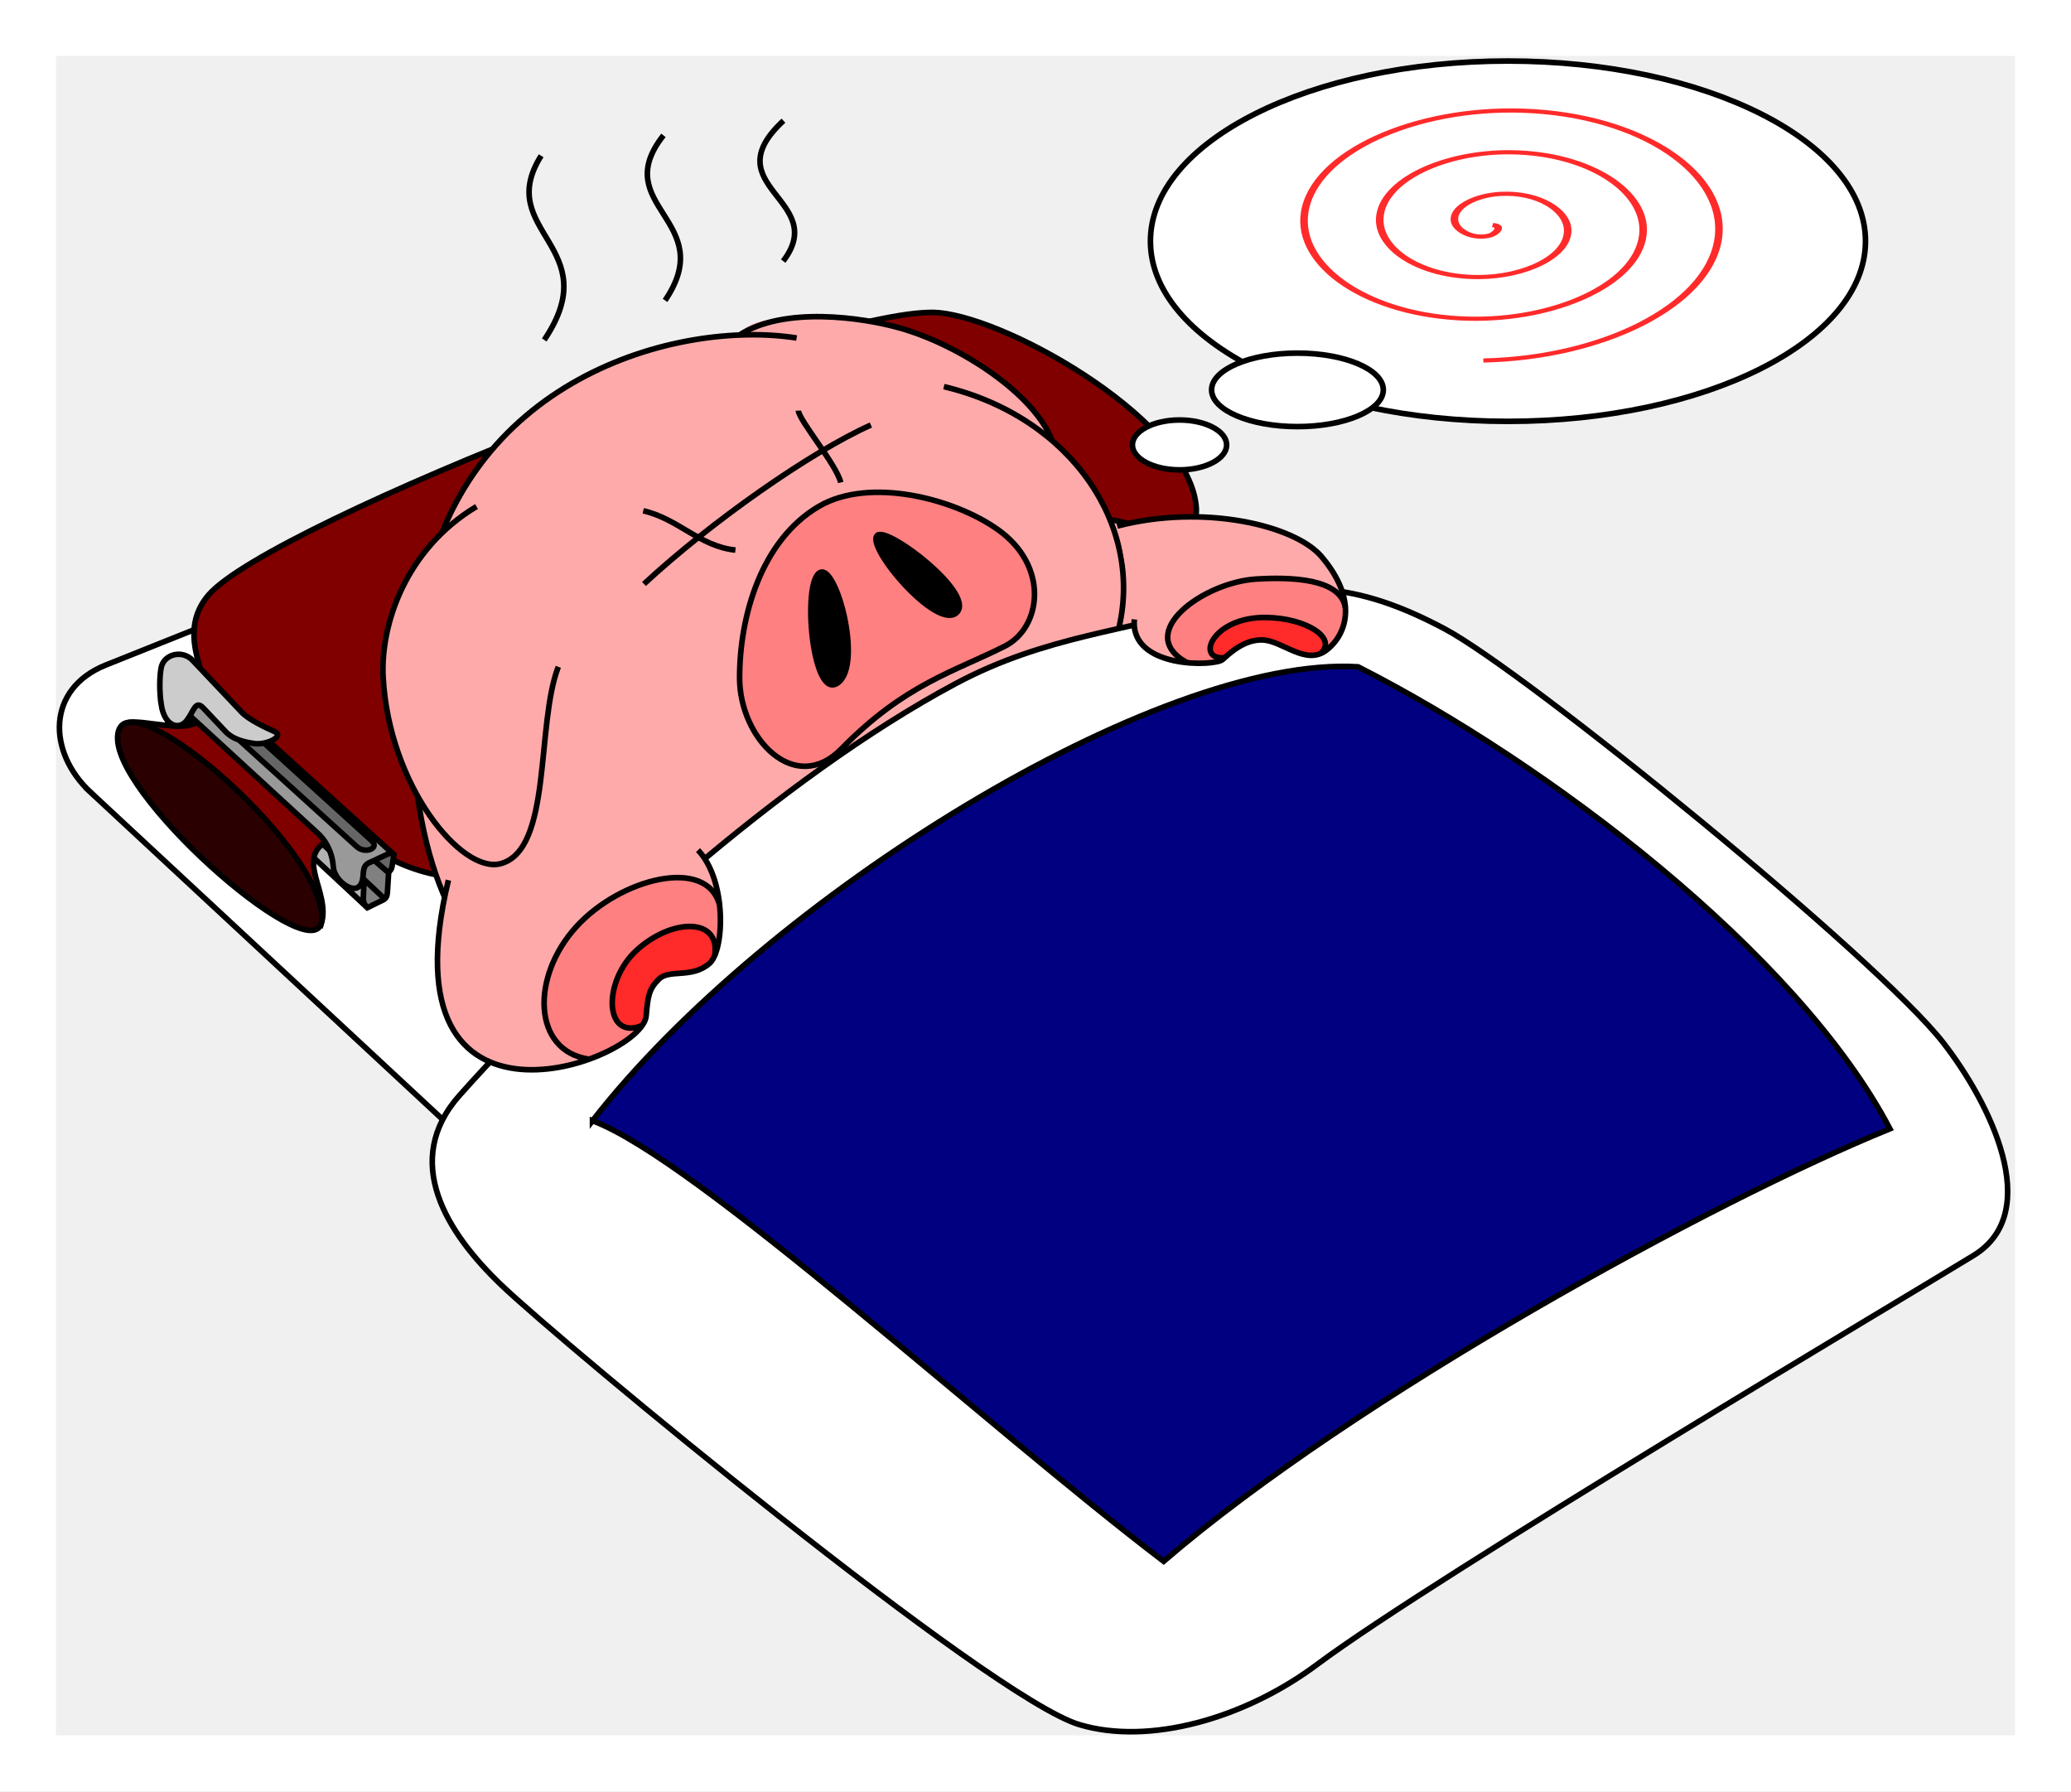
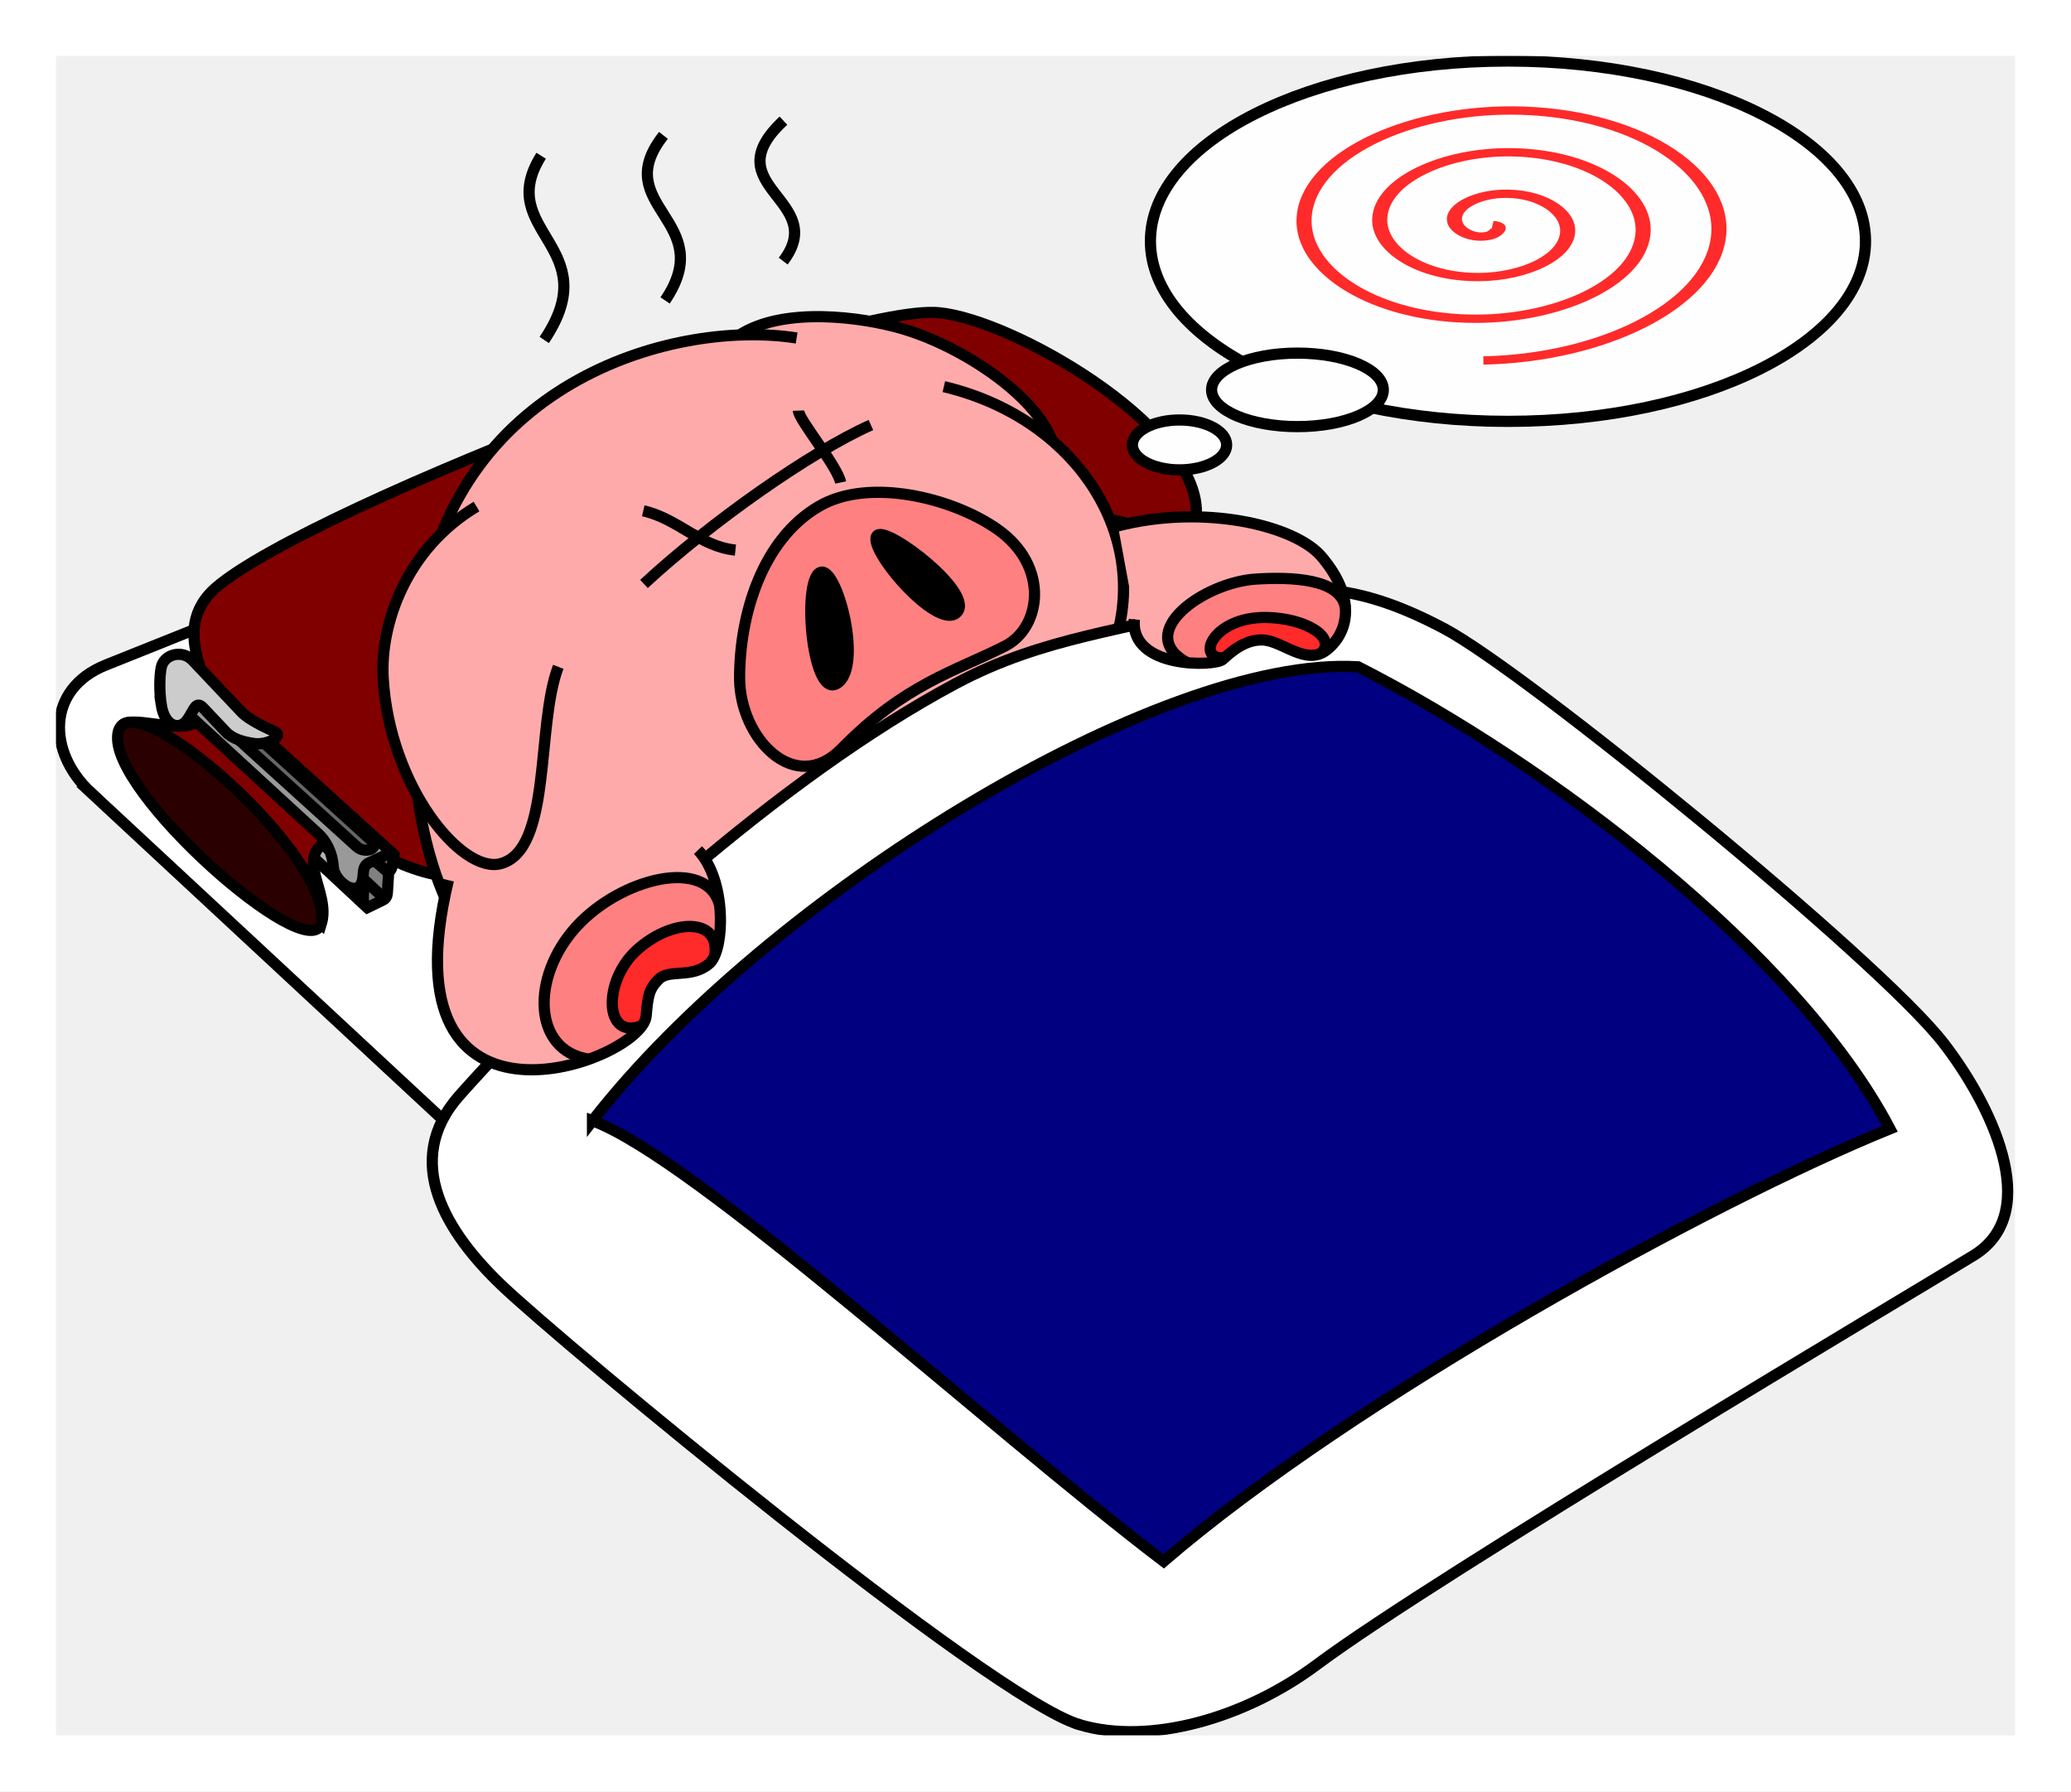
<svg xmlns="http://www.w3.org/2000/svg" xmlns:xlink="http://www.w3.org/1999/xlink" width="370" height="320" id="svg2" version="1.1" enable-background="new">
  <defs id="defs4">
    <linearGradient id="linearGradient12499-5-3">
      <stop id="stop12501-0-8" offset="0" style="stop-color:#ffd5d5;stop-opacity:1;" />
      <stop id="stop12503-9-9" offset="1" style="stop-color:#ffd5d5;stop-opacity:0;" />
    </linearGradient>
    <linearGradient id="linearGradient12499-5">
      <stop id="stop12501-0" offset="0" style="stop-color:#ffd5d5;stop-opacity:1;" />
      <stop id="stop12503-9" offset="1" style="stop-color:#ffd5d5;stop-opacity:0;" />
    </linearGradient>
    <linearGradient id="linearGradient12499-8">
      <stop id="stop12501-6" offset="0" style="stop-color:#ffd5d5;stop-opacity:1;" />
      <stop id="stop12503-0" offset="1" style="stop-color:#ffd5d5;stop-opacity:0;" />
    </linearGradient>
    <linearGradient gradientTransform="translate(0,-7)" gradientUnits="userSpaceOnUse" y2="78.526" x2="178.782" y1="135.026" x1="175.86" id="linearGradient12505-2" xlink:href="#linearGradient12499-8" />
    <linearGradient id="linearGradient12499-9">
      <stop id="stop12501-8" offset="0" style="stop-color:#ffd5d5;stop-opacity:1;" />
      <stop id="stop12503-6" offset="1" style="stop-color:#ffd5d5;stop-opacity:0;" />
    </linearGradient>
    <linearGradient gradientTransform="translate(0,-7)" gradientUnits="userSpaceOnUse" y2="78.526" x2="178.782" y1="135.026" x1="175.86" id="linearGradient12505-1" xlink:href="#linearGradient12499-9" />
    <linearGradient id="linearGradient12499">
      <stop id="stop12501" offset="0" style="stop-color:#ffd5d5;stop-opacity:1;" />
      <stop id="stop12503" offset="1" style="stop-color:#ffd5d5;stop-opacity:0;" />
    </linearGradient>
    <linearGradient xlink:href="#linearGradient12499" id="linearGradient4842" gradientUnits="userSpaceOnUse" gradientTransform="matrix(0.9832367,-0.1823339,0.1823339,0.9832367,74.73669,42.60225)" x1="175.86" y1="135.026" x2="180.123" y2="104.201" />
    <linearGradient xlink:href="#linearGradient12499-5" id="linearGradient4848" gradientUnits="userSpaceOnUse" gradientTransform="matrix(0.9958606,-0.09089341,0.09089341,0.9958606,90.23407,51.0497)" x1="184.389" y1="140.775" x2="178.004" y2="106.502" />
    <linearGradient xlink:href="#linearGradient12499-5-3" id="linearGradient4854" gradientUnits="userSpaceOnUse" gradientTransform="matrix(0.9985031,0.05469451,-0.05469451,0.9985031,114.0699,56.17685)" x1="186.741" y1="139.741" x2="168.636" y2="87.226" />
-     <filter id="filter21076">
-       <feBlend id="feBlend21078" in2="BackgroundImage" mode="multiply" />
-     </filter>
  </defs>
  <g id="layer2" style="display:none">
    <path style="fill:none;stroke:#0000ff;stroke-width:1px;stroke-linecap:butt;stroke-linejoin:miter;stroke-opacity:1" d="M 10,310 360,10" id="path3025" />
    <path style="fill:none;stroke:#0000ff;stroke-width:1px;stroke-linecap:butt;stroke-linejoin:miter;stroke-opacity:1" d="M 10,10 360,310" id="path3027" />
    <path style="fill:none;stroke:#ff0000;stroke-width:1px;stroke-linecap:butt;stroke-linejoin:miter;stroke-opacity:1;display:inline" d="m 10,0 0,320" id="path3006" />
    <path style="fill:none;stroke:#ff0000;stroke-width:1px;stroke-linecap:butt;stroke-linejoin:miter;stroke-opacity:1;display:inline" d="m 360,0 0,320" id="path3010" />
    <path style="fill:none;stroke:#ff0000;stroke-width:1px;stroke-linecap:butt;stroke-linejoin:miter;stroke-opacity:1;display:inline" d="M 0,10 370,10" id="path3016" />
    <path transform="translate(84.7158,27.7117)" style="fill:none;stroke:#ff0000;stroke-width:1px;stroke-linecap:butt;stroke-linejoin:miter;stroke-opacity:1;display:inline" d="m -84.716,282.288 370,0" id="path3018" />
  </g>
  <g id="layer15">
-     <path id="path11550" d="M 16.166,141.519 179.705,293.474 c 8.6,7.991 20.249,10.825 31.866,4.399 l 130.669,-72.272 c 5.832,-3.226 9.64,-10.924 0.913,-18.051 L 172.615,68.272 c -4.419,-3.609 -10.753,-6.695 -17.124,-4.145 L 18.907,118.801 c -10.676,4.274 -10.423,15.579 -2.74,22.718 z" style="fill:#ffffff;stroke:#000000;stroke-width:1;stroke-linecap:butt;stroke-linejoin:miter;stroke-opacity:1;display:inline" />
+     <path id="path11550" d="M 16.166,141.519 179.705,293.474 c 8.6,7.991 20.249,10.825 31.866,4.399 l 130.669,-72.272 c 5.832,-3.226 9.64,-10.924 0.913,-18.051 L 172.615,68.272 c -4.419,-3.609 -10.753,-6.695 -17.124,-4.145 L 18.907,118.801 c -10.676,4.274 -10.423,15.579 -2.74,22.718 z" style="fill:#ffffff;stroke:#000000;stroke-width:2;stroke-linecap:butt;stroke-linejoin:miter;stroke-opacity:1;display:inline" />
  </g>
  <g id="layer14">
-     <path id="path11546" d="M 37.253,106.289 C 48.304,93.403 149.232,54.057 167.809,55.87 180.894,57.147 212.935,75.533 213.734,90.86 214.784,111.018 100.826,157.897 82.461,156.856 69.233,156.107 63.578,147.799 59.193,149.906 L 35.556,128.877 c 5.884,-3.574 -5.79,-13.857 1.697,-22.588 z" style="fill:#800000;stroke:#000000;stroke-width:1;stroke-linecap:butt;stroke-linejoin:miter;stroke-opacity:1;display:inline" />
-     <path id="path5751-1-7" d="m 63.213,146.327 7.171,6.394 c -0.076,0.502 -0.242,1.322 -0.338,2.028 -0.315,2.313 -4.741,1.536 -5.271,-2.622 0.119,-2.973 -1.123,-4.257 -1.561,-5.8 z" style="fill:#666666;stroke:#000000;stroke-width:1;stroke-linecap:butt;stroke-linejoin:miter;stroke-opacity:1;display:inline" />
-     <path id="path5751-1-1" d="m 61.938,149.439 7.493,6.477 -0.22,3.553 c -0.035,0.557 -0.253,1.049 -0.726,1.281 l -2.837,1.388 -7.458,-7.012 3.64,-0.512 z" style="fill:#808080;stroke:#000000;stroke-width:1;stroke-linecap:butt;stroke-linejoin:miter;stroke-opacity:1;display:inline" />
-     <path id="path5823" d="m 68.73,160.584 -5.291,-4.969" style="fill:none;stroke:#000000;stroke-width:1;stroke-linecap:butt;stroke-linejoin:miter;stroke-opacity:1" />
-     <path id="path5751-1" d="m 29.608,125.054 35.425,32.512 -0.131,2.836 c -0.042,0.911 0.441,1.559 0.92,1.899 L 30.498,129.543 c -0.448,-0.415 -0.733,-1.068 -0.768,-1.821 z" style="fill:#b3b3b3;stroke:#000000;stroke-width:1;stroke-linecap:butt;stroke-linejoin:miter;stroke-opacity:1;display:inline" />
-     <path id="path11546-5" d="m 58.852,150.041 c -6.439,3.095 0.293,9.291 -1.447,14.979 L 21.628,129.818 c 1.253,-2.376 10.036,1.351 13.587,-0.806 z" style="fill:#800000;stroke:#000000;stroke-width:1;stroke-linecap:butt;stroke-linejoin:miter;stroke-opacity:1;display:inline" />
-     <path id="path5782" d="m 33.846,119.553 36.712,33.284 c -0.337,-0.372 -0.791,-0.491 -1.415,-0.2 l -2.94,1.372 c -1.579,0.573 -1.16,1.893 -1.436,3.172 -0.745,3.45 -5.043,0.292 -5.22,-2.281 -0.204,-2.961 -1.526,-4.863 -2.64,-5.919 l -27.249,-25.039 -0.032,-2.058 c -0.012,-0.756 0.102,-1.492 0.832,-1.693 l 2.766,-0.761 c 0.189,-0.052 0.426,-0.053 0.621,0.124 z" style="fill:#999999;stroke:#000000;stroke-width:1;stroke-linecap:butt;stroke-linejoin:miter;stroke-opacity:1" />
-     <path id="path5786" d="m 33.674,124.001 30.056,27.242 c 1.517,1.375 4.153,0.284 2.68,-1.054 L 37.012,123.492" style="fill:#666666;stroke:#000000;stroke-width:1;stroke-linecap:butt;stroke-linejoin:miter;stroke-opacity:1" />
-     <path id="path5749-7" d="M 21.018,132.178 C 20.321,118.876 57.986,151.123 57.502,164.213 57.131,174.266 21.618,143.634 21.018,132.178 z" style="fill:#2b0000;stroke:#000000;stroke-width:1;stroke-linecap:butt;stroke-linejoin:miter;stroke-opacity:1;display:inline" />
-     <path id="path5784" d="m 28.798,125.849 c 0.603,4.021 3.273,4.592 4.585,2.841 1.282,-1.712 1.541,-3.691 2.934,-2.216 l 4.031,4.266 c 1.227,1.299 3.17,1.811 5.081,2.084 2.234,0.318 5.452,-1.31 3.62,-2.132 -1.782,-0.8 -4.633,-2.156 -5.862,-3.455 l -8.756,-9.254 c -1.897,-2.005 -5.179,-1.096 -5.638,1.298 -0.285,1.489 -0.357,4.144 0.007,6.569 z" style="fill:#cccccc;stroke:#000000;stroke-width:1;stroke-linecap:butt;stroke-linejoin:miter;stroke-opacity:1" />
+     <path id="path11546" d="M 37.253,106.289 C 48.304,93.403 149.232,54.057 167.809,55.87 180.894,57.147 212.935,75.533 213.734,90.86 214.784,111.018 100.826,157.897 82.461,156.856 69.233,156.107 63.578,147.799 59.193,149.906 L 35.556,128.877 c 5.884,-3.574 -5.79,-13.857 1.697,-22.588 z" style="fill:#800000;stroke:#000000;stroke-width:2;stroke-linecap:butt;stroke-linejoin:miter;stroke-opacity:1;display:inline" />
+     <path id="path5751-1-7" d="m 63.213,146.327 7.171,6.394 c -0.076,0.502 -0.242,1.322 -0.338,2.028 -0.315,2.313 -4.741,1.536 -5.271,-2.622 0.119,-2.973 -1.123,-4.257 -1.561,-5.8 z" style="fill:#666666;stroke:#000000;stroke-width:2;stroke-linecap:butt;stroke-linejoin:miter;stroke-opacity:1;display:inline" />
+     <path id="path5751-1-1" d="m 61.938,149.439 7.493,6.477 -0.22,3.553 c -0.035,0.557 -0.253,1.049 -0.726,1.281 l -2.837,1.388 -7.458,-7.012 3.64,-0.512 z" style="fill:#808080;stroke:#000000;stroke-width:2;stroke-linecap:butt;stroke-linejoin:miter;stroke-opacity:1;display:inline" />
+     <path id="path5823" d="m 68.73,160.584 -5.291,-4.969" style="fill:none;stroke:#000000;stroke-width:2;stroke-linecap:butt;stroke-linejoin:miter;stroke-opacity:1" />
+     <path id="path5751-1" d="m 29.608,125.054 35.425,32.512 -0.131,2.836 c -0.042,0.911 0.441,1.559 0.92,1.899 L 30.498,129.543 c -0.448,-0.415 -0.733,-1.068 -0.768,-1.821 z" style="fill:#b3b3b3;stroke:#000000;stroke-width:2;stroke-linecap:butt;stroke-linejoin:miter;stroke-opacity:1;display:inline" />
+     <path id="path11546-5" d="m 58.852,150.041 c -6.439,3.095 0.293,9.291 -1.447,14.979 L 21.628,129.818 c 1.253,-2.376 10.036,1.351 13.587,-0.806 z" style="fill:#800000;stroke:#000000;stroke-width:2;stroke-linecap:butt;stroke-linejoin:miter;stroke-opacity:1;display:inline" />
+     <path id="path5782" d="m 33.846,119.553 36.712,33.284 c -0.337,-0.372 -0.791,-0.491 -1.415,-0.2 l -2.94,1.372 c -1.579,0.573 -1.16,1.893 -1.436,3.172 -0.745,3.45 -5.043,0.292 -5.22,-2.281 -0.204,-2.961 -1.526,-4.863 -2.64,-5.919 l -27.249,-25.039 -0.032,-2.058 c -0.012,-0.756 0.102,-1.492 0.832,-1.693 l 2.766,-0.761 c 0.189,-0.052 0.426,-0.053 0.621,0.124 z" style="fill:#999999;stroke:#000000;stroke-width:2;stroke-linecap:butt;stroke-linejoin:miter;stroke-opacity:1" />
+     <path id="path5786" d="m 33.674,124.001 30.056,27.242 c 1.517,1.375 4.153,0.284 2.68,-1.054 L 37.012,123.492" style="fill:#666666;stroke:#000000;stroke-width:2;stroke-linecap:butt;stroke-linejoin:miter;stroke-opacity:1" />
+     <path id="path5749-7" d="M 21.018,132.178 C 20.321,118.876 57.986,151.123 57.502,164.213 57.131,174.266 21.618,143.634 21.018,132.178 z" style="fill:#2b0000;stroke:#000000;stroke-width:2;stroke-linecap:butt;stroke-linejoin:miter;stroke-opacity:1;display:inline" />
+     <path id="path5784" d="m 28.798,125.849 c 0.603,4.021 3.273,4.592 4.585,2.841 1.282,-1.712 1.541,-3.691 2.934,-2.216 l 4.031,4.266 c 1.227,1.299 3.17,1.811 5.081,2.084 2.234,0.318 5.452,-1.31 3.62,-2.132 -1.782,-0.8 -4.633,-2.156 -5.862,-3.455 l -8.756,-9.254 c -1.897,-2.005 -5.179,-1.096 -5.638,1.298 -0.285,1.489 -0.357,4.144 0.007,6.569 z" style="fill:#cccccc;stroke:#000000;stroke-width:2;stroke-linecap:butt;stroke-linejoin:miter;stroke-opacity:1" />
  </g>
  <g id="layer11" style="display:inline">
    <g id="layer2-3" style="display:none" transform="translate(-91.14377,-13.14016)">
      <path style="fill:none;stroke:#0000ff;stroke-width:1px;stroke-linecap:butt;stroke-linejoin:miter;stroke-opacity:1" d="M 10.004,310 359.996,10.004" id="path3025-4" />
      <path style="fill:none;stroke:#0000ff;stroke-width:1px;stroke-linecap:butt;stroke-linejoin:miter;stroke-opacity:1" d="M 10.004,10 359.996,310.004" id="path3027-1" />
      <path style="fill:none;stroke:#ff0000;stroke-width:1px;stroke-linecap:butt;stroke-linejoin:miter;stroke-opacity:1;display:inline" d="M 9.997,-0.001 10,320" id="path3006-1" />
      <path style="fill:none;stroke:#ff0000;stroke-width:1px;stroke-linecap:butt;stroke-linejoin:miter;stroke-opacity:1;display:inline" d="M 360.004,0.004 359.996,319.996" id="path3010-3" />
      <path style="fill:none;stroke:#ff0000;stroke-width:1px;stroke-linecap:butt;stroke-linejoin:miter;stroke-opacity:1;display:inline" d="M 0,10 370,10" id="path3016-8" />
      <path transform="translate(84.7158,27.7117)" style="fill:none;stroke:#ff0000;stroke-width:1px;stroke-linecap:butt;stroke-linejoin:miter;stroke-opacity:1;display:inline" d="m -84.715,282.291 370.003,-0.003" id="path3018-7" />
    </g>
    <path id="path5468-4-3" d="M 89.951,201.93 C 86.958,191.819 87.301,177.775 87.535,170.857 79.15,165.046 68.799,140.543 75.337,108.309 82.952,70.759 114.263,60.583 132.057,59.862 c 2.7,-5.307 21.921,-2.803 28.827,-1.215 10.599,2.438 26.678,14.417 27.018,19.988 4.712,4.314 8.867,9.409 10.331,14.178 7.605,1.356 25.905,9.376 33.243,15.523 z" style="fill:#ffaaaa;stroke:none;display:inline" />
-     <path id="path5456-0" d="m 168.627,69.068 c 22.93,5.452 35.879,25.082 31.131,43.686" style="fill:none;stroke:#000000;stroke-width:1;stroke-linecap:butt;stroke-linejoin:miter;stroke-opacity:1;display:inline" />
-     <path id="path5458-9" d="m 142.325,60.381 c -21.188,-3.355 -60.297,7.171 -66.988,47.927 -5.537,33.725 3.753,57.883 12.138,62.664 m 0.129,-5.617 c -0.234,6.917 -0.487,25.404 2.322,36.522" style="fill:none;stroke:#000000;stroke-width:1;stroke-linecap:butt;stroke-linejoin:miter;stroke-opacity:1;display:inline" />
-     <path id="path5460-4" d="m 146.314,90.446 c -10.249,5.989 -14.204,19.561 -14.178,30.716 0.025,10.725 9.885,21.114 18.223,12.584 11.297,-11.558 20.25,-13.794 29.206,-18.339 6.461,-3.279 8.005,-14.256 -1.341,-20.839 -7.964,-5.61 -22.957,-9.354 -31.91,-4.123 z" style="fill:#ff8080;stroke:#000000;stroke-width:1;stroke-linecap:butt;stroke-linejoin:miter;stroke-opacity:1;display:inline" />
-     <path id="path5462-8" d="m 114.92,91.249 c 6.277,1.431 10.089,6.367 16.469,7.019" style="fill:none;stroke:#000000;stroke-width:1;stroke-linecap:butt;stroke-linejoin:miter;stroke-opacity:1;display:inline" />
-     <path id="path5464-8" d="m 150.197,86.191 c -0.66,-3.054 -7.499,-11.184 -7.559,-12.837" style="fill:none;stroke:#000000;stroke-width:1;stroke-linecap:butt;stroke-linejoin:miter;stroke-opacity:1;display:inline" />
-     <path id="path5468-4" d="m 132.068,59.876 c 7.986,-5.196 21.978,-3.195 28.793,-1.252 10.599,3.021 23.853,11.673 27.071,20.025" style="fill:none;stroke:#000000;stroke-width:1;stroke-linecap:butt;stroke-linejoin:miter;stroke-opacity:1;display:inline" />
-     <path id="path5470-5" d="m 85.136,90.486 c -12.724,7.629 -17.197,21.167 -16.681,30.564 1.063,19.338 14.021,35.15 21.02,33.228 9.197,-2.525 6.258,-24.752 10.268,-35.158" style="fill:#ffaaaa;stroke:#000000;stroke-width:1;stroke-linecap:butt;stroke-linejoin:miter;stroke-opacity:1;display:inline" />
-     <path id="path11475" d="m 115.051,104.32 c 11.929,-11.061 29.772,-23.589 40.543,-28.396" style="fill:none;stroke:#000000;stroke-width:1;stroke-linecap:butt;stroke-linejoin:miter;stroke-opacity:1" />
-     <path id="path11552" d="m 198.284,92.823 c 7.566,1.066 26.757,9.395 33.232,15.576" style="fill:none;stroke:#000000;stroke-width:1;stroke-linecap:butt;stroke-linejoin:miter;stroke-opacity:1" />
-     <path id="path5360-7" d="m 146.823,102.2 c 2.953,-0.205 7.421,17.37 2.577,19.958 -4.504,2.407 -6.197,-19.707 -2.577,-19.958 z" style="fill:#000000;stroke:#000000;stroke-width:1;stroke-linecap:butt;stroke-linejoin:miter;stroke-opacity:1;display:inline" />
-     <path id="path5362-4" d="m 156.768,95.616 c 1.849,-1.52 17.482,10.406 14.178,13.777 -3.419,3.488 -16.481,-11.884 -14.178,-13.777 z" style="fill:#000000;stroke:#000000;stroke-width:1;stroke-linecap:butt;stroke-linejoin:miter;stroke-opacity:1;display:inline" />
-     <path id="path3209" d="m 96.679,27.822 c -8.545,13.605 11.86,16.142 0.55,32.909" style="fill:none;stroke:#000000;stroke-width:1px;stroke-linecap:butt;stroke-linejoin:miter;stroke-opacity:1" />
-     <path id="path3211" d="m 118.532,24.183 c -9.977,12.657 9.994,15.207 0.288,29.486" style="fill:none;stroke:#000000;stroke-width:1px;stroke-linecap:butt;stroke-linejoin:miter;stroke-opacity:1" />
-     <path id="path3213" d="m 139.971,21.56 c -12.707,11.792 8.333,14.117 -0.048,25.086" style="fill:none;stroke:#000000;stroke-width:1px;stroke-linecap:butt;stroke-linejoin:miter;stroke-opacity:1" />
+     <path id="path5456-0" d="m 168.627,69.068 c 22.93,5.452 35.879,25.082 31.131,43.686" style="fill:none;stroke:#000000;stroke-width:2;stroke-linecap:butt;stroke-linejoin:miter;stroke-opacity:1;display:inline" />
+     <path id="path5458-9" d="m 142.325,60.381 c -21.188,-3.355 -60.297,7.171 -66.988,47.927 -5.537,33.725 3.753,57.883 12.138,62.664 m 0.129,-5.617 c -0.234,6.917 -0.487,25.404 2.322,36.522" style="fill:none;stroke:#000000;stroke-width:2;stroke-linecap:butt;stroke-linejoin:miter;stroke-opacity:1;display:inline" />
+     <path id="path5460-4" d="m 146.314,90.446 c -10.249,5.989 -14.204,19.561 -14.178,30.716 0.025,10.725 9.885,21.114 18.223,12.584 11.297,-11.558 20.25,-13.794 29.206,-18.339 6.461,-3.279 8.005,-14.256 -1.341,-20.839 -7.964,-5.61 -22.957,-9.354 -31.91,-4.123 z" style="fill:#ff8080;stroke:#000000;stroke-width:2;stroke-linecap:butt;stroke-linejoin:miter;stroke-opacity:1;display:inline" />
+     <path id="path5462-8" d="m 114.92,91.249 c 6.277,1.431 10.089,6.367 16.469,7.019" style="fill:none;stroke:#000000;stroke-width:2;stroke-linecap:butt;stroke-linejoin:miter;stroke-opacity:1;display:inline" />
+     <path id="path5464-8" d="m 150.197,86.191 c -0.66,-3.054 -7.499,-11.184 -7.559,-12.837" style="fill:none;stroke:#000000;stroke-width:2;stroke-linecap:butt;stroke-linejoin:miter;stroke-opacity:1;display:inline" />
+     <path id="path5468-4" d="m 132.068,59.876 c 7.986,-5.196 21.978,-3.195 28.793,-1.252 10.599,3.021 23.853,11.673 27.071,20.025" style="fill:none;stroke:#000000;stroke-width:2;stroke-linecap:butt;stroke-linejoin:miter;stroke-opacity:1;display:inline" />
+     <path id="path5470-5" d="m 85.136,90.486 c -12.724,7.629 -17.197,21.167 -16.681,30.564 1.063,19.338 14.021,35.15 21.02,33.228 9.197,-2.525 6.258,-24.752 10.268,-35.158" style="fill:#ffaaaa;stroke:#000000;stroke-width:2;stroke-linecap:butt;stroke-linejoin:miter;stroke-opacity:1;display:inline" />
+     <path id="path11475" d="m 115.051,104.32 c 11.929,-11.061 29.772,-23.589 40.543,-28.396" style="fill:none;stroke:#000000;stroke-width:2;stroke-linecap:butt;stroke-linejoin:miter;stroke-opacity:1" />
+     <path id="path11552" d="m 198.284,92.823 c 7.566,1.066 26.757,9.395 33.232,15.576" style="fill:none;stroke:#000000;stroke-width:2;stroke-linecap:butt;stroke-linejoin:miter;stroke-opacity:1" />
+     <path id="path5360-7" d="m 146.823,102.2 c 2.953,-0.205 7.421,17.37 2.577,19.958 -4.504,2.407 -6.197,-19.707 -2.577,-19.958 z" style="fill:#000000;stroke:#000000;stroke-width:2;stroke-linecap:butt;stroke-linejoin:miter;stroke-opacity:1;display:inline" />
+     <path id="path5362-4" d="m 156.768,95.616 c 1.849,-1.52 17.482,10.406 14.178,13.777 -3.419,3.488 -16.481,-11.884 -14.178,-13.777 z" style="fill:#000000;stroke:#000000;stroke-width:2;stroke-linecap:butt;stroke-linejoin:miter;stroke-opacity:1;display:inline" />
+     <path id="path3209" d="m 96.679,27.822 c -8.545,13.605 11.86,16.142 0.55,32.909" style="fill:none;stroke:#000000;stroke-width:2;stroke-linecap:butt;stroke-linejoin:miter;stroke-opacity:1" />
+     <path id="path3211" d="m 118.532,24.183 c -9.977,12.657 9.994,15.207 0.288,29.486" style="fill:none;stroke:#000000;stroke-width:2;stroke-linecap:butt;stroke-linejoin:miter;stroke-opacity:1" />
+     <path id="path3213" d="m 139.971,21.56 c -12.707,11.792 8.333,14.117 -0.048,25.086" style="fill:none;stroke:#000000;stroke-width:2;stroke-linecap:butt;stroke-linejoin:miter;stroke-opacity:1" />
  </g>
  <g id="layer12" style="display:inline">
-     <path id="path10821-6" d="M 192.896,308.109 C 176.861,303.366 100.455,239.994 89.56,229.553 79.903,220.3 71.585,207.465 82.137,195.632 c 22.014,-24.687 57.387,-56.827 88.548,-73.486 16.202,-8.661 30.973,-9.386 45.451,-13.985 16.448,-5.224 27.736,-3.372 41.937,4.163 14.675,7.786 77.397,58.901 89.092,73.932 8.284,10.647 18.116,30.21 5.47,37.996 -11.317,6.967 -96.073,57.222 -117.332,73.095 -12.964,9.679 -29.95,14.449 -42.407,10.763 z" style="fill:#ffffff;stroke:#000000;stroke-width:1;stroke-linecap:butt;stroke-linejoin:miter;stroke-opacity:1;display:inline" />
-     <path id="path11548" d="m 105.854,200.208 c 18.559,6.906 70.179,54.447 102.044,78.706 33.943,-29.23 98.05,-64.406 129.753,-77.263 -16.566,-31.547 -61.317,-65.406 -95.015,-82.531 -35.649,-2.149 -105.777,41.229 -136.782,81.089 z" style="fill:#000080;stroke:#000000;stroke-width:1;stroke-linecap:butt;stroke-linejoin:miter;stroke-opacity:1;display:inline" />
+     <path id="path10821-6" d="M 192.896,308.109 C 176.861,303.366 100.455,239.994 89.56,229.553 79.903,220.3 71.585,207.465 82.137,195.632 c 22.014,-24.687 57.387,-56.827 88.548,-73.486 16.202,-8.661 30.973,-9.386 45.451,-13.985 16.448,-5.224 27.736,-3.372 41.937,4.163 14.675,7.786 77.397,58.901 89.092,73.932 8.284,10.647 18.116,30.21 5.47,37.996 -11.317,6.967 -96.073,57.222 -117.332,73.095 -12.964,9.679 -29.95,14.449 -42.407,10.763 z" style="fill:#ffffff;stroke:#000000;stroke-width:2;stroke-linecap:butt;stroke-linejoin:miter;stroke-opacity:1;display:inline" />
+     <path id="path11548" d="m 105.854,200.208 c 18.559,6.906 70.179,54.447 102.044,78.706 33.943,-29.23 98.05,-64.406 129.753,-77.263 -16.566,-31.547 -61.317,-65.406 -95.015,-82.531 -35.649,-2.149 -105.777,41.229 -136.782,81.089 z" style="fill:#000080;stroke:#000000;stroke-width:2;stroke-linecap:butt;stroke-linejoin:miter;stroke-opacity:1;display:inline" />
  </g>
  <g id="layer13" style="display:inline">
    <path id="path5478-1-5" d="m 124.722,151.897 c 5.138,5.337 4.782,17.88 2.042,20.253 -3.18,2.754 -7.249,0.868 -9.075,2.841 -2.555,2.761 -1.042,5.286 -2.227,6.542 -12.917,13.692 -43.846,18.524 -35.59,-24.095" style="fill:#ffaaaa;stroke:none;display:inline" />
    <path id="path5474-1-1-8" d="m 199.722,93.901 c 15.414,-4.01 31.77,-0.148 36.518,5.465 6.364,7.521 4.708,13.649 0.951,16.633 -3.734,2.966 -7.911,-1.643 -11.494,-1.754 -2.158,-0.067 -4.405,0.91 -7.114,3.479 -1.336,1.267 -16.613,1.71 -15.792,-7.157" style="fill:#ffaaaa;stroke:none;display:inline" />
    <path id="path12418-4" d="m 236.115,116.752 c -2.913,2.01 -7.701,-2.046 -10.429,-2.438 -2.918,-0.419 -5.884,2.506 -6.888,3.208 -1.257,0.879 -4.4,1.372 -6.832,0.975 -8.88,-5.82 3.261,-14.466 12.643,-15.046 6.166,-0.381 13.641,-0.215 15.806,5.012 0.164,3.515 -1.767,6.54 -4.301,8.289 z" style="fill:#ff8080;stroke:none;display:inline" />
    <path id="path12418-4-2" d="m 235.985,116.612 c -2.778,2.192 -7.674,-2.52 -10.429,-2.438 -2.981,0.089 -5.673,3.054 -6.888,3.208 -5.469,0.691 -2.238,-6.583 7.337,-7.079 6.657,-0.345 13.28,3.705 9.98,6.309 z" style="fill:#ff2a2a;stroke:none;display:inline" />
-     <path id="path5474-1" d="m 199.594,93.98 c 15.414,-4.01 31.77,-0.148 36.518,5.465 6.364,7.521 4.708,13.649 0.951,16.633 -3.734,2.966 -7.911,-1.643 -11.494,-1.754 -2.158,-0.067 -4.405,0.91 -7.114,3.479 -1.336,1.267 -16.613,1.71 -15.792,-7.157" style="fill:none;stroke:#000000;stroke-width:1;stroke-linecap:butt;stroke-linejoin:miter;stroke-opacity:1;display:inline" />
+     <path id="path5474-1" d="m 199.594,93.98 c 15.414,-4.01 31.77,-0.148 36.518,5.465 6.364,7.521 4.708,13.649 0.951,16.633 -3.734,2.966 -7.911,-1.643 -11.494,-1.754 -2.158,-0.067 -4.405,0.91 -7.114,3.479 -1.336,1.267 -16.613,1.71 -15.792,-7.157" style="fill:none;stroke:#000000;stroke-width:2;stroke-linecap:butt;stroke-linejoin:miter;stroke-opacity:1;display:inline" />
    <path id="path12418-4-4" d="m 127.696,170.693 c -0.759,3.457 -7.731,2.664 -9.994,4.238 -2.42,1.683 -1.986,7.014 -3.141,8.168 -1.085,1.084 -6.032,5.327 -9.288,6.187 -10.082,-0.169 -9.258,-16.487 -2.793,-23.311 4.249,-4.485 20.761,-15.278 26.069,-4.542 0.338,3.941 -0.193,6.253 -0.853,9.261 z" style="fill:#ff8080;stroke:none;display:inline" />
    <path id="path12418-4-2-5" d="m 127.721,170.731 c -0.476,4.015 -8.093,2.152 -10.052,4.092 -2.119,2.099 -1.444,7.6 -3.11,8.44 -5.812,2.931 -7.695,-6.861 -0.823,-13.548 4.436,-4.316 14.854,-6.315 13.985,1.016 z" style="fill:#ff2a2a;stroke:none;display:inline" />
-     <path id="path5478-1" d="m 124.701,151.863 c 5.138,5.337 4.782,17.88 2.042,20.253 -3.18,2.754 -7.191,0.923 -9.075,2.841 -1.775,1.807 -1.905,2.991 -2.227,6.542 -0.739,8.15 -47.262,25.333 -35.33,-24.269" style="fill:none;stroke:#000000;stroke-width:1;stroke-linecap:butt;stroke-linejoin:miter;stroke-opacity:1;display:inline" />
-     <path id="path12411" d="m 105.199,189.211 c -10.058,-1.482 -10.424,-14.704 -2.209,-23.695 7.873,-8.617 23.26,-12.556 25.567,-3.864" style="fill:none;stroke:#000000;stroke-width:1;stroke-linecap:butt;stroke-linejoin:miter;stroke-opacity:1;display:inline" />
-     <path id="path12414" d="m 114.705,183.201 c -6.757,2.791 -7.099,-7.915 -0.904,-13.505 6.342,-5.722 14.925,-5.765 13.9,0.958" style="fill:none;stroke:#000000;stroke-width:1;stroke-linecap:butt;stroke-linejoin:miter;stroke-opacity:1" />
-     <path id="path12416" d="m 212.037,118.361 c -9.569,-5.29 2.986,-14.337 12.368,-14.917 6.166,-0.381 15.086,-0.142 15.945,5.082" style="fill:none;stroke:#000000;stroke-width:1;stroke-linecap:butt;stroke-linejoin:miter;stroke-opacity:1" />
-     <path id="path12418" d="m 218.66,117.492 c -5.169,0.372 -1.967,-7.366 7.629,-7.185 7.109,0.134 12.657,3.658 9.688,6.416" style="fill:none;stroke:#000000;stroke-width:1;stroke-linecap:butt;stroke-linejoin:miter;stroke-opacity:1" />
+     <path id="path5478-1" d="m 124.701,151.863 c 5.138,5.337 4.782,17.88 2.042,20.253 -3.18,2.754 -7.191,0.923 -9.075,2.841 -1.775,1.807 -1.905,2.991 -2.227,6.542 -0.739,8.15 -47.262,25.333 -35.33,-24.269" style="fill:none;stroke:#000000;stroke-width:2;stroke-linecap:butt;stroke-linejoin:miter;stroke-opacity:1;display:inline" />
+     <path id="path12411" d="m 105.199,189.211 c -10.058,-1.482 -10.424,-14.704 -2.209,-23.695 7.873,-8.617 23.26,-12.556 25.567,-3.864" style="fill:none;stroke:#000000;stroke-width:2;stroke-linecap:butt;stroke-linejoin:miter;stroke-opacity:1;display:inline" />
+     <path id="path12414" d="m 114.705,183.201 c -6.757,2.791 -7.099,-7.915 -0.904,-13.505 6.342,-5.722 14.925,-5.765 13.9,0.958" style="fill:none;stroke:#000000;stroke-width:2;stroke-linecap:butt;stroke-linejoin:miter;stroke-opacity:1" />
+     <path id="path12416" d="m 212.037,118.361 c -9.569,-5.29 2.986,-14.337 12.368,-14.917 6.166,-0.381 15.086,-0.142 15.945,5.082" style="fill:none;stroke:#000000;stroke-width:2;stroke-linecap:butt;stroke-linejoin:miter;stroke-opacity:1" />
+     <path id="path12418" d="m 218.66,117.492 c -5.169,0.372 -1.967,-7.366 7.629,-7.185 7.109,0.134 12.657,3.658 9.688,6.416" style="fill:none;stroke:#000000;stroke-width:2;stroke-linecap:butt;stroke-linejoin:miter;stroke-opacity:1" />
  </g>
  <g id="layer16">
-     <path transform="translate(-10.3582,-5.067901)" d="m 343.644,48.155 a 63.876,32.186 0 1 1 -127.752,0 63.876,32.186 0 1 1 127.752,0 z" id="path7380" style="fill:#ffffff;fill-opacity:1;stroke:#000000;stroke-width:1;display:inline" />
-     <path transform="translate(-30.14291,-8.961854)" d="m 277.282,78.607 a 15.34,6.565 0 1 1 -30.68,0 15.34,6.565 0 1 1 30.68,0 z" id="path7382" style="fill:#ffffff;fill-opacity:1;stroke:#000000;stroke-width:1;display:inline" />
-     <path transform="translate(-32.39301,-17.69459)" d="m 251.544,97.176 a 8.418,4.456 0 1 1 -16.836,0 8.418,4.456 0 1 1 16.836,0 z" id="path7384" style="fill:#ffffff;fill-opacity:1;stroke:#000000;stroke-width:1;display:inline" />
-     <path transform="matrix(0.9562074,0.07228567,-0.1566148,0.5293031,63.32738,5.522615)" d="m 218.484,35.691 c 2.107,-0.035 1.087,2.822 0.058,3.501 -2.787,1.84 -6.152,-0.686 -7.061,-3.385 -1.625,-4.827 2.217,-9.562 6.828,-10.621 6.766,-1.554 13.032,3.754 14.18,10.271 1.531,8.686 -5.291,16.525 -13.714,17.74 -10.599,1.529 -20.029,-6.827 -21.3,-17.157 -1.539,-12.51 8.364,-23.541 20.6,-24.86 14.42,-1.554 27.056,9.9 28.419,24.043 1.574,16.328 -11.436,30.574 -27.486,31.979 -18.237,1.596 -34.095,-12.972 -35.539,-30.929 -1.62,-20.145 14.508,-37.616 34.372,-39.098 22.053,-1.645 41.139,16.044 42.658,37.815 1.54,22.076 -14.784,41.83 -36.369,45.629" id="path7386" style="fill:none;stroke:#ff2a2a;stroke-width:1.39;stroke-linecap:butt;stroke-linejoin:miter;stroke-opacity:1;display:inline" />
+     <path transform="translate(-10.3582,-5.067901)" d="m 343.644,48.155 a 63.876,32.186 0 1 1 -127.752,0 63.876,32.186 0 1 1 127.752,0 z" id="path7380" style="fill:#fefefe;fill-opacity:1;stroke:#000000;stroke-width:2;display:inline" />
+     <path transform="translate(-30.14291,-8.961854)" d="m 277.282,78.607 a 15.34,6.565 0 1 1 -30.68,0 15.34,6.565 0 1 1 30.68,0 z" id="path7382" style="fill:#fefefe;fill-opacity:1;stroke:#000000;stroke-width:2;display:inline" />
+     <path transform="translate(-32.39301,-17.69459)" d="m 251.544,97.176 a 8.418,4.456 0 1 1 -16.836,0 8.418,4.456 0 1 1 16.836,0 z" id="path7384" style="fill:#fefefe;fill-opacity:1;stroke:#000000;stroke-width:2;display:inline" />
+     <path transform="matrix(0.9562074,0.07228567,-0.1566148,0.5293031,63.32738,5.522615)" d="m 218.484,35.691 c 2.107,-0.035 1.087,2.822 0.058,3.501 -2.787,1.84 -6.152,-0.686 -7.061,-3.385 -1.625,-4.827 2.217,-9.562 6.828,-10.621 6.766,-1.554 13.032,3.754 14.18,10.271 1.531,8.686 -5.291,16.525 -13.714,17.74 -10.599,1.529 -20.029,-6.827 -21.3,-17.157 -1.539,-12.51 8.364,-23.541 20.6,-24.86 14.42,-1.554 27.056,9.9 28.419,24.043 1.574,16.328 -11.436,30.574 -27.486,31.979 -18.237,1.596 -34.095,-12.972 -35.539,-30.929 -1.62,-20.145 14.508,-37.616 34.372,-39.098 22.053,-1.645 41.139,16.044 42.658,37.815 1.54,22.076 -14.784,41.83 -36.369,45.629" id="path7386" style="fill:none;stroke:#ff2a2a;stroke-width:2.78;stroke-linecap:butt;stroke-linejoin:miter;stroke-opacity:1;display:inline" />
  </g>
  <g id="layer7" style="display:inline">
    <path style="fill:#ffffff;stroke:none;display:inline" d="m 0,0 0,320 370,0 0,-320 -10,10 0,300 -350,0 0,-300 350,0 10,-10 z" id="path21072" />
  </g>
</svg>
